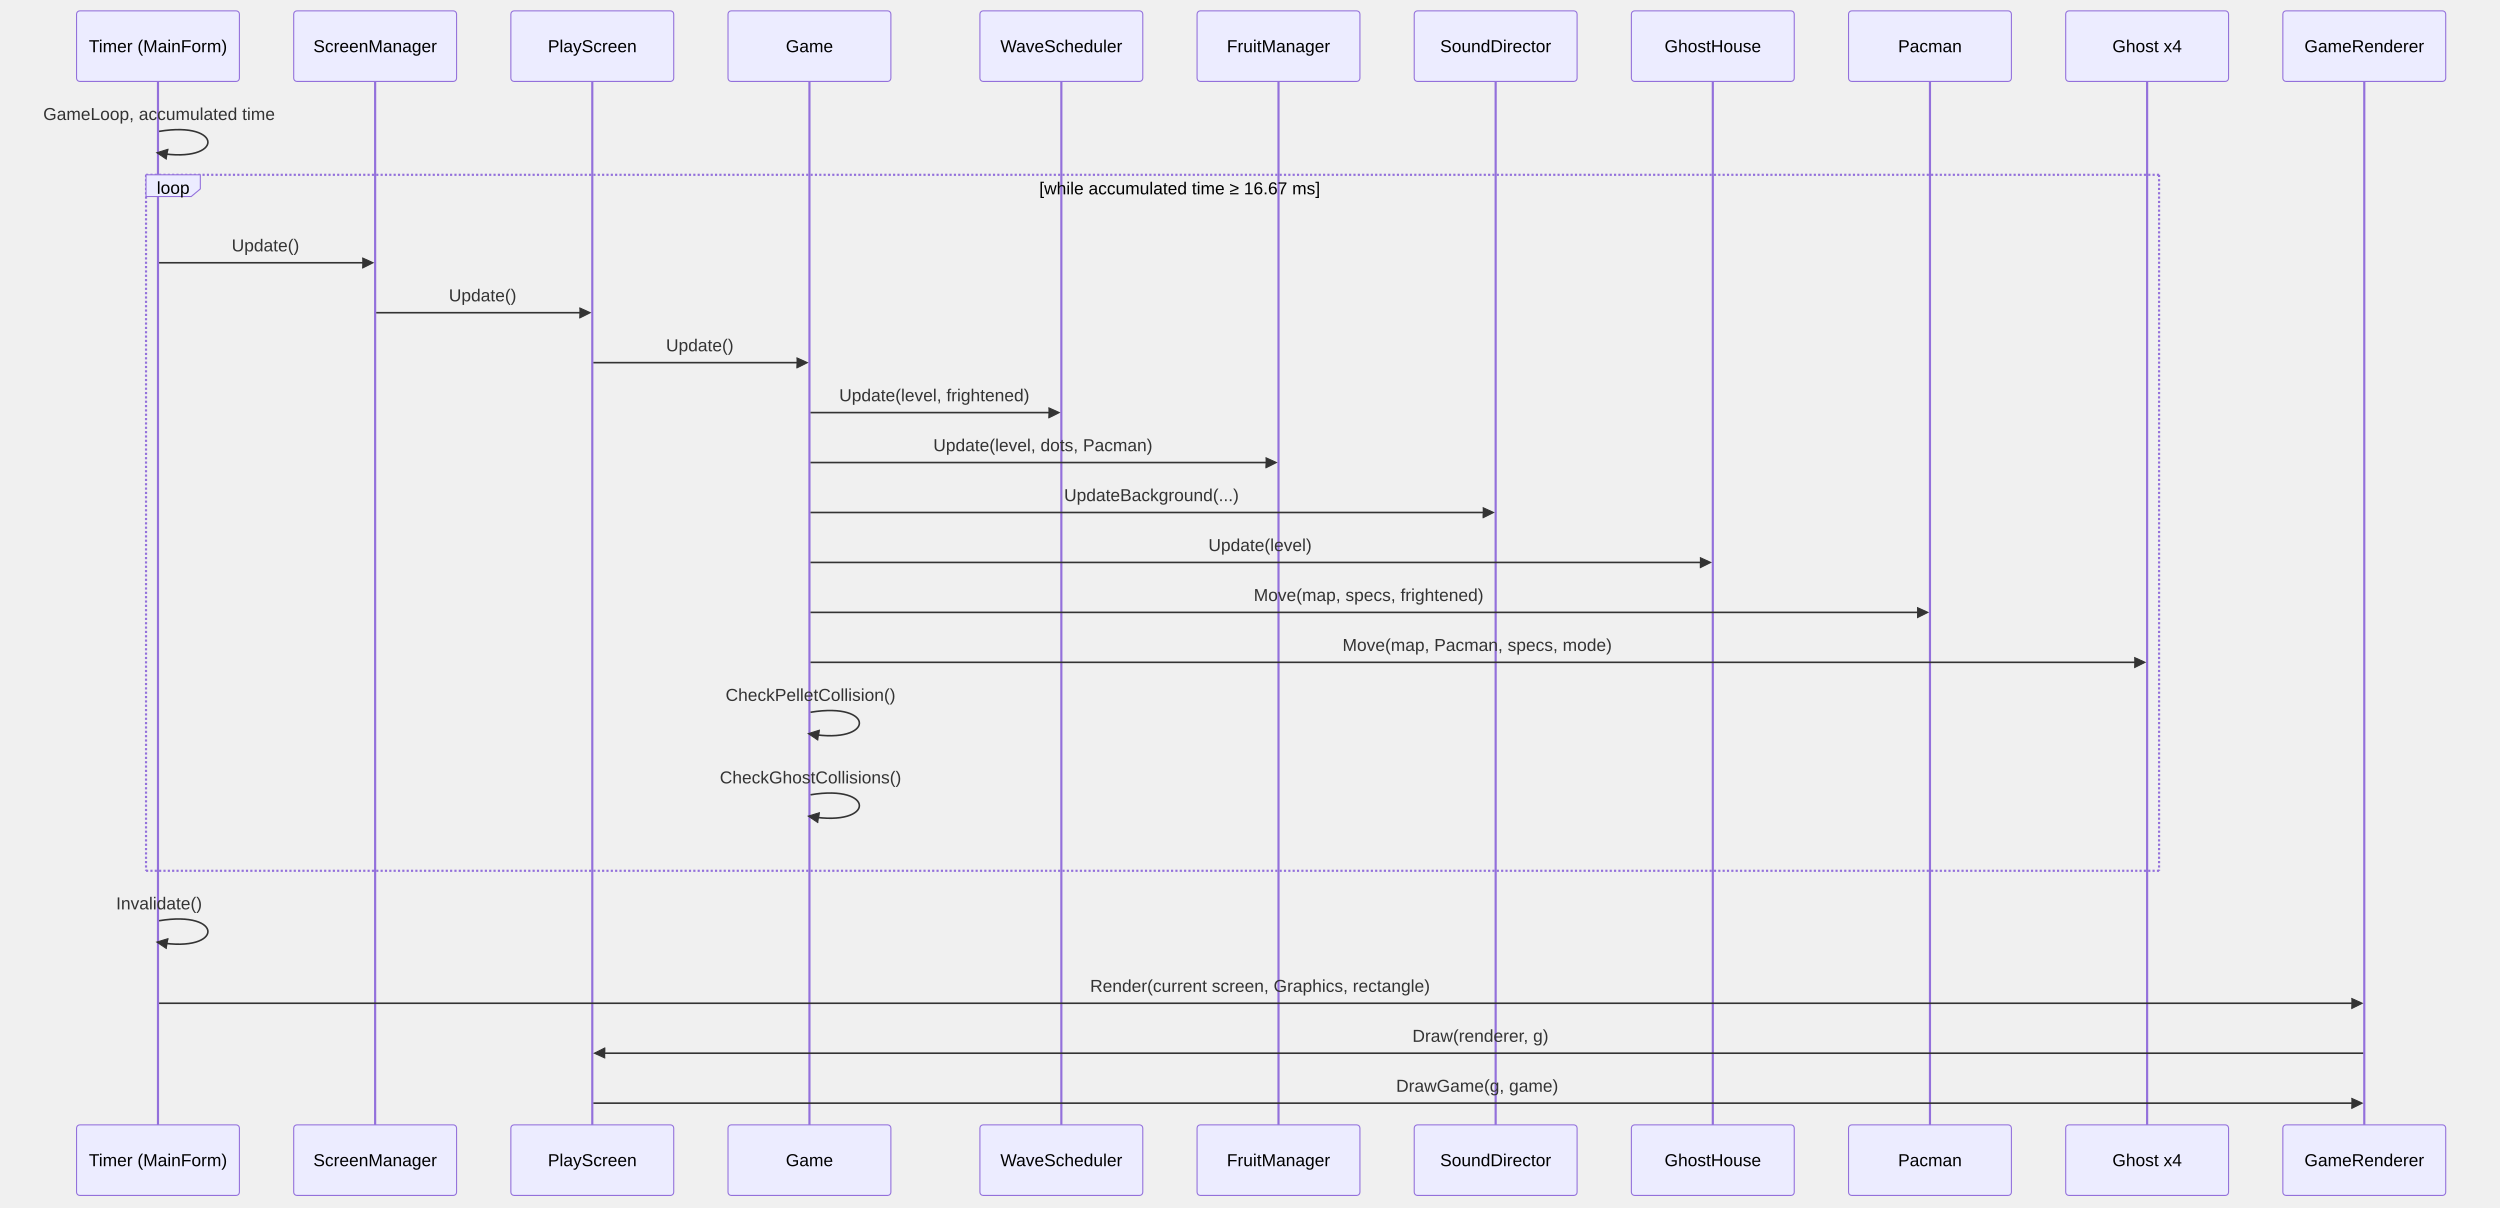
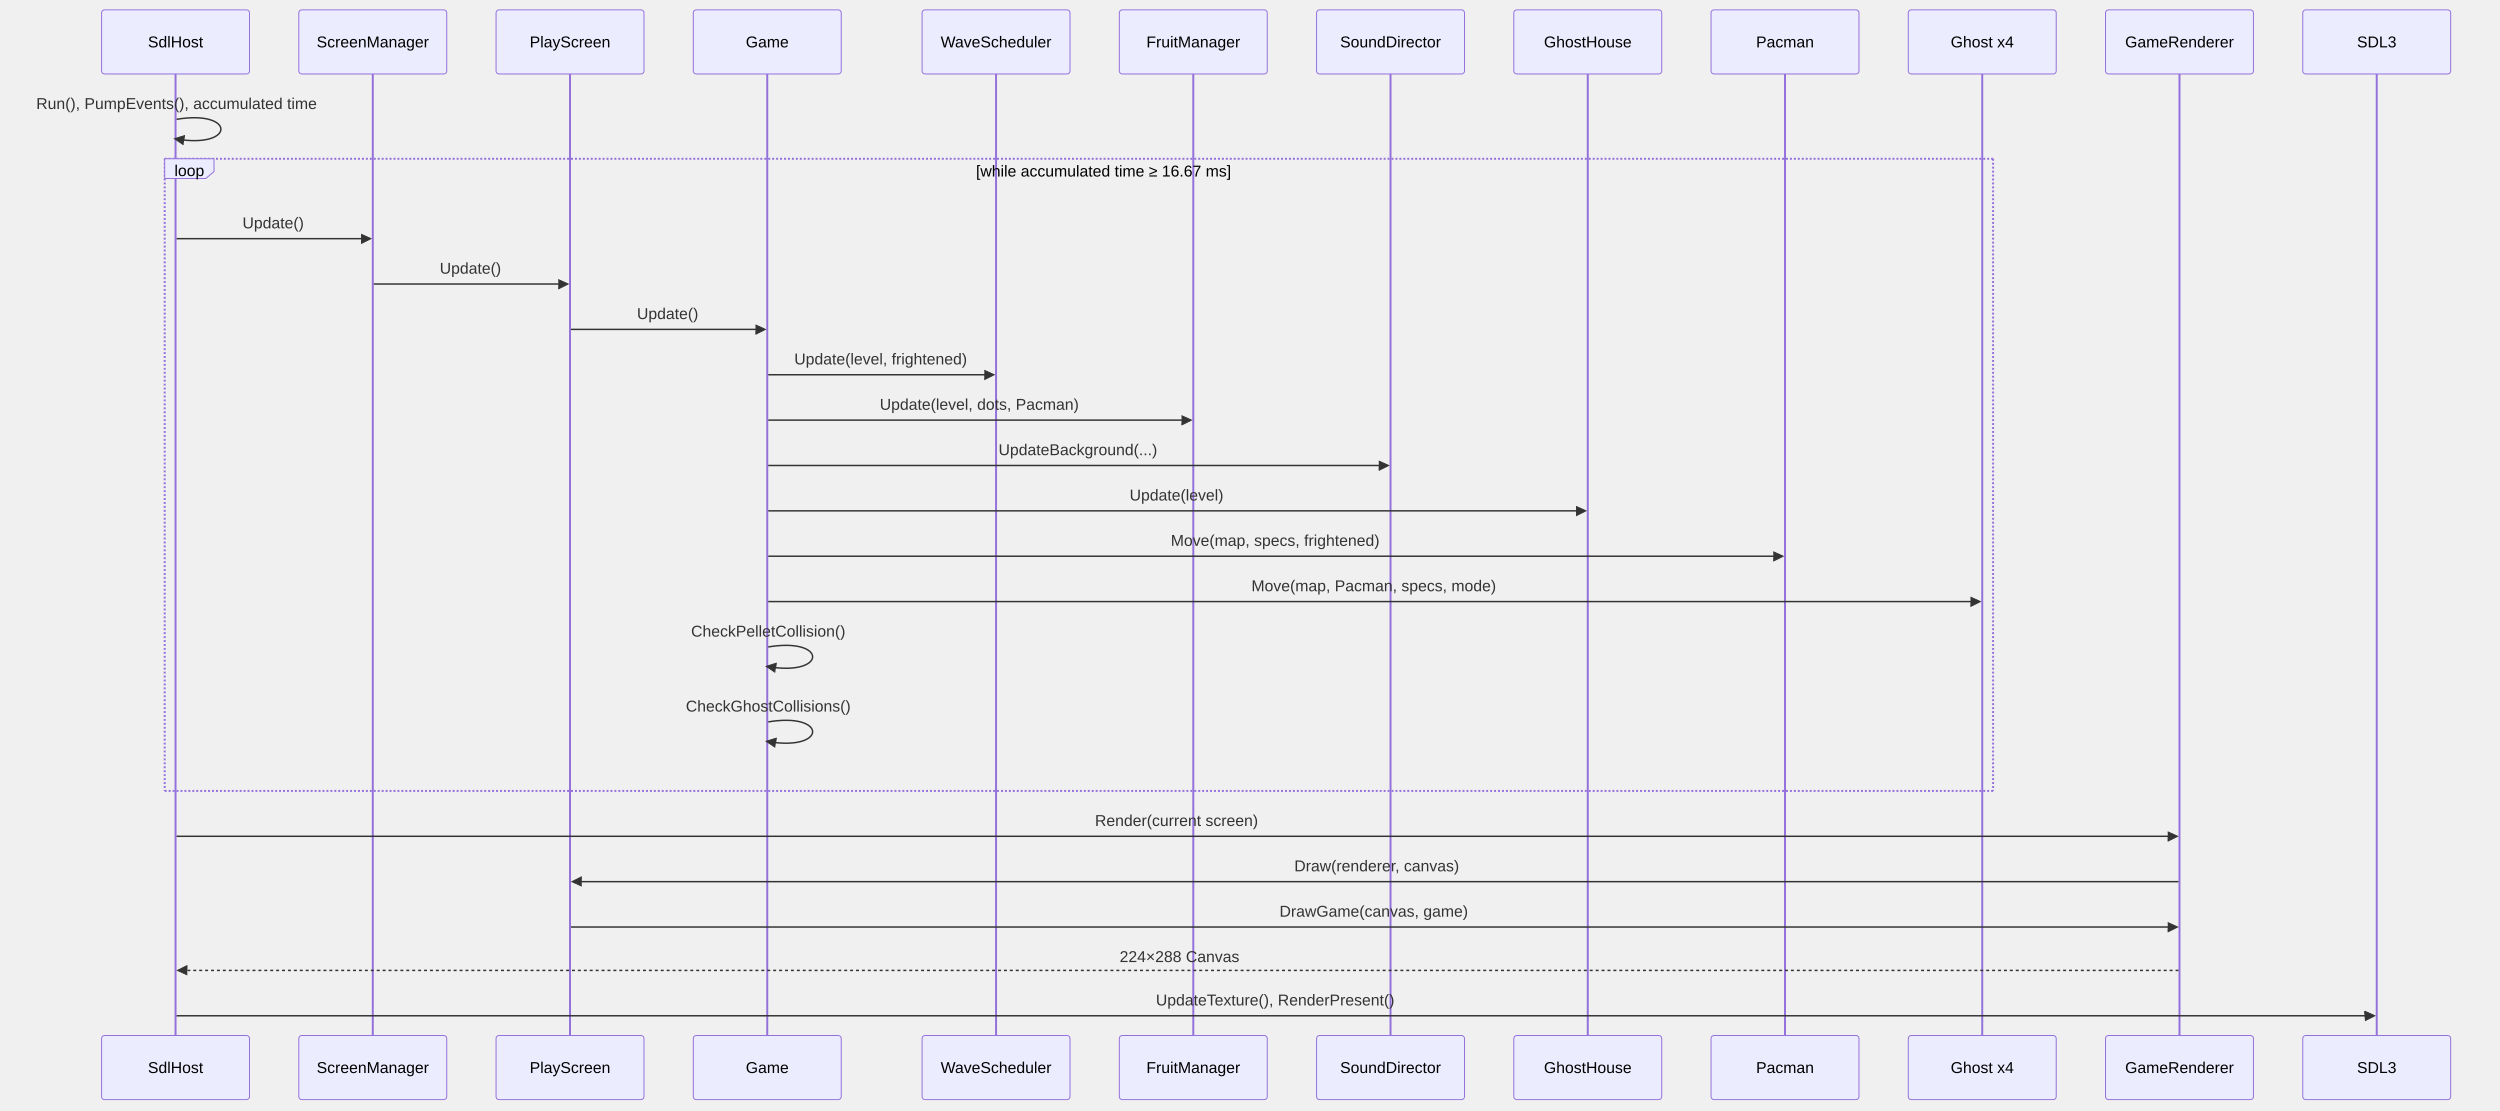
- <svg xmlns="http://www.w3.org/2000/svg" id="my-svg" width="100%" style="max-width: 2302.5px; background-color: white;" viewBox="-70.5 -10 2302.5 1112" role="graphics-document document" aria-roledescription="sequence">
-   <g>
-     <rect x="2032" y="1026" fill="#eaeaea" stroke="#666" width="150" height="65" name="R" rx="3" ry="3" class="actor actor-bottom" />
-     <text x="2107" y="1058.5" dominant-baseline="central" alignment-baseline="central" class="actor actor-box" style="text-anchor: middle; font-size: 16px; font-weight: 400;">
+ <svg xmlns="http://www.w3.org/2000/svg" id="my-svg" width="100%" style="max-width: 2535px; background-color: white;" viewBox="-103 -10 2535 1126" role="graphics-document document" aria-roledescription="sequence">
+   <g>
+     <rect x="2232" y="1040" fill="#eaeaea" stroke="#666" width="150" height="65" name="X" rx="3" ry="3" class="actor actor-bottom" />
+     <text x="2307" y="1072.5" dominant-baseline="central" alignment-baseline="central" class="actor actor-box" style="text-anchor: middle; font-size: 16px; font-weight: 400;">
+       <tspan x="2307" dy="0">SDL3</tspan>
+     </text>
+   </g>
+   <g>
+     <rect x="2032" y="1040" fill="#eaeaea" stroke="#666" width="150" height="65" name="R" rx="3" ry="3" class="actor actor-bottom" />
+     <text x="2107" y="1072.5" dominant-baseline="central" alignment-baseline="central" class="actor actor-box" style="text-anchor: middle; font-size: 16px; font-weight: 400;">
      <tspan x="2107" dy="0">GameRenderer</tspan>
    </text>
  </g>
  <g>
-     <rect x="1832" y="1026" fill="#eaeaea" stroke="#666" width="150" height="65" name="GH" rx="3" ry="3" class="actor actor-bottom" />
-     <text x="1907" y="1058.5" dominant-baseline="central" alignment-baseline="central" class="actor actor-box" style="text-anchor: middle; font-size: 16px; font-weight: 400;">
+     <rect x="1832" y="1040" fill="#eaeaea" stroke="#666" width="150" height="65" name="GS" rx="3" ry="3" class="actor actor-bottom" />
+     <text x="1907" y="1072.5" dominant-baseline="central" alignment-baseline="central" class="actor actor-box" style="text-anchor: middle; font-size: 16px; font-weight: 400;">
      <tspan x="1907" dy="0">Ghost x4</tspan>
    </text>
  </g>
  <g>
-     <rect x="1632" y="1026" fill="#eaeaea" stroke="#666" width="150" height="65" name="PM" rx="3" ry="3" class="actor actor-bottom" />
-     <text x="1707" y="1058.5" dominant-baseline="central" alignment-baseline="central" class="actor actor-box" style="text-anchor: middle; font-size: 16px; font-weight: 400;">
+     <rect x="1632" y="1040" fill="#eaeaea" stroke="#666" width="150" height="65" name="PM" rx="3" ry="3" class="actor actor-bottom" />
+     <text x="1707" y="1072.5" dominant-baseline="central" alignment-baseline="central" class="actor actor-box" style="text-anchor: middle; font-size: 16px; font-weight: 400;">
      <tspan x="1707" dy="0">Pacman</tspan>
    </text>
  </g>
  <g>
-     <rect x="1432" y="1026" fill="#eaeaea" stroke="#666" width="150" height="65" name="H" rx="3" ry="3" class="actor actor-bottom" />
-     <text x="1507" y="1058.5" dominant-baseline="central" alignment-baseline="central" class="actor actor-box" style="text-anchor: middle; font-size: 16px; font-weight: 400;">
+     <rect x="1432" y="1040" fill="#eaeaea" stroke="#666" width="150" height="65" name="GH" rx="3" ry="3" class="actor actor-bottom" />
+     <text x="1507" y="1072.5" dominant-baseline="central" alignment-baseline="central" class="actor actor-box" style="text-anchor: middle; font-size: 16px; font-weight: 400;">
      <tspan x="1507" dy="0">GhostHouse</tspan>
    </text>
  </g>
  <g>
-     <rect x="1232" y="1026" fill="#eaeaea" stroke="#666" width="150" height="65" name="D" rx="3" ry="3" class="actor actor-bottom" />
-     <text x="1307" y="1058.5" dominant-baseline="central" alignment-baseline="central" class="actor actor-box" style="text-anchor: middle; font-size: 16px; font-weight: 400;">
+     <rect x="1232" y="1040" fill="#eaeaea" stroke="#666" width="150" height="65" name="D" rx="3" ry="3" class="actor actor-bottom" />
+     <text x="1307" y="1072.5" dominant-baseline="central" alignment-baseline="central" class="actor actor-box" style="text-anchor: middle; font-size: 16px; font-weight: 400;">
      <tspan x="1307" dy="0">SoundDirector</tspan>
    </text>
  </g>
  <g>
-     <rect x="1032" y="1026" fill="#eaeaea" stroke="#666" width="150" height="65" name="F" rx="3" ry="3" class="actor actor-bottom" />
-     <text x="1107" y="1058.5" dominant-baseline="central" alignment-baseline="central" class="actor actor-box" style="text-anchor: middle; font-size: 16px; font-weight: 400;">
+     <rect x="1032" y="1040" fill="#eaeaea" stroke="#666" width="150" height="65" name="F" rx="3" ry="3" class="actor actor-bottom" />
+     <text x="1107" y="1072.5" dominant-baseline="central" alignment-baseline="central" class="actor actor-box" style="text-anchor: middle; font-size: 16px; font-weight: 400;">
      <tspan x="1107" dy="0">FruitManager</tspan>
    </text>
  </g>
  <g>
-     <rect x="832" y="1026" fill="#eaeaea" stroke="#666" width="150" height="65" name="W" rx="3" ry="3" class="actor actor-bottom" />
-     <text x="907" y="1058.5" dominant-baseline="central" alignment-baseline="central" class="actor actor-box" style="text-anchor: middle; font-size: 16px; font-weight: 400;">
+     <rect x="832" y="1040" fill="#eaeaea" stroke="#666" width="150" height="65" name="W" rx="3" ry="3" class="actor actor-bottom" />
+     <text x="907" y="1072.5" dominant-baseline="central" alignment-baseline="central" class="actor actor-box" style="text-anchor: middle; font-size: 16px; font-weight: 400;">
      <tspan x="907" dy="0">WaveScheduler</tspan>
    </text>
  </g>
  <g>
-     <rect x="600" y="1026" fill="#eaeaea" stroke="#666" width="150" height="65" name="G" rx="3" ry="3" class="actor actor-bottom" />
-     <text x="675" y="1058.5" dominant-baseline="central" alignment-baseline="central" class="actor actor-box" style="text-anchor: middle; font-size: 16px; font-weight: 400;">
+     <rect x="600" y="1040" fill="#eaeaea" stroke="#666" width="150" height="65" name="G" rx="3" ry="3" class="actor actor-bottom" />
+     <text x="675" y="1072.5" dominant-baseline="central" alignment-baseline="central" class="actor actor-box" style="text-anchor: middle; font-size: 16px; font-weight: 400;">
      <tspan x="675" dy="0">Game</tspan>
    </text>
  </g>
  <g>
-     <rect x="400" y="1026" fill="#eaeaea" stroke="#666" width="150" height="65" name="P" rx="3" ry="3" class="actor actor-bottom" />
-     <text x="475" y="1058.5" dominant-baseline="central" alignment-baseline="central" class="actor actor-box" style="text-anchor: middle; font-size: 16px; font-weight: 400;">
+     <rect x="400" y="1040" fill="#eaeaea" stroke="#666" width="150" height="65" name="P" rx="3" ry="3" class="actor actor-bottom" />
+     <text x="475" y="1072.5" dominant-baseline="central" alignment-baseline="central" class="actor actor-box" style="text-anchor: middle; font-size: 16px; font-weight: 400;">
      <tspan x="475" dy="0">PlayScreen</tspan>
    </text>
  </g>
  <g>
-     <rect x="200" y="1026" fill="#eaeaea" stroke="#666" width="150" height="65" name="S" rx="3" ry="3" class="actor actor-bottom" />
-     <text x="275" y="1058.5" dominant-baseline="central" alignment-baseline="central" class="actor actor-box" style="text-anchor: middle; font-size: 16px; font-weight: 400;">
+     <rect x="200" y="1040" fill="#eaeaea" stroke="#666" width="150" height="65" name="S" rx="3" ry="3" class="actor actor-bottom" />
+     <text x="275" y="1072.5" dominant-baseline="central" alignment-baseline="central" class="actor actor-box" style="text-anchor: middle; font-size: 16px; font-weight: 400;">
      <tspan x="275" dy="0">ScreenManager</tspan>
    </text>
  </g>
  <g>
-     <rect x="0" y="1026" fill="#eaeaea" stroke="#666" width="150" height="65" name="T" rx="3" ry="3" class="actor actor-bottom" />
-     <text x="75" y="1058.5" dominant-baseline="central" alignment-baseline="central" class="actor actor-box" style="text-anchor: middle; font-size: 16px; font-weight: 400;">
-       <tspan x="75" dy="0">Timer (MainForm)</tspan>
-     </text>
-   </g>
-   <g>
-     <line id="actor10" x1="2107" y1="65" x2="2107" y2="1026" class="actor-line 200" stroke-width="0.5px" stroke="#999" name="R" data-et="life-line" data-id="R" />
+     <rect x="0" y="1040" fill="#eaeaea" stroke="#666" width="150" height="65" name="H" rx="3" ry="3" class="actor actor-bottom" />
+     <text x="75" y="1072.5" dominant-baseline="central" alignment-baseline="central" class="actor actor-box" style="text-anchor: middle; font-size: 16px; font-weight: 400;">
+       <tspan x="75" dy="0">SdlHost</tspan>
+     </text>
+   </g>
+   <g>
+     <line id="actor11" x1="2307" y1="65" x2="2307" y2="1040" class="actor-line 200" stroke-width="0.5px" stroke="#999" name="X" data-et="life-line" data-id="X" />
+     <g id="root-11" data-et="participant" data-type="participant" data-id="X">
+       <rect x="2232" y="0" fill="#eaeaea" stroke="#666" width="150" height="65" name="X" rx="3" ry="3" class="actor actor-top" />
+       <text x="2307" y="32.5" dominant-baseline="central" alignment-baseline="central" class="actor actor-box" style="text-anchor: middle; font-size: 16px; font-weight: 400;">
+         <tspan x="2307" dy="0">SDL3</tspan>
+       </text>
+     </g>
+   </g>
+   <g>
+     <line id="actor10" x1="2107" y1="65" x2="2107" y2="1040" class="actor-line 200" stroke-width="0.5px" stroke="#999" name="R" data-et="life-line" data-id="R" />
    <g id="root-10" data-et="participant" data-type="participant" data-id="R">
      <rect x="2032" y="0" fill="#eaeaea" stroke="#666" width="150" height="65" name="R" rx="3" ry="3" class="actor actor-top" />
      <text x="2107" y="32.5" dominant-baseline="central" alignment-baseline="central" class="actor actor-box" style="text-anchor: middle; font-size: 16px; font-weight: 400;">
        <tspan x="2107" dy="0">GameRenderer</tspan>
      </text>
    </g>
  </g>
  <g>
-     <line id="actor9" x1="1907" y1="65" x2="1907" y2="1026" class="actor-line 200" stroke-width="0.5px" stroke="#999" name="GH" data-et="life-line" data-id="GH" />
-     <g id="root-9" data-et="participant" data-type="participant" data-id="GH">
-       <rect x="1832" y="0" fill="#eaeaea" stroke="#666" width="150" height="65" name="GH" rx="3" ry="3" class="actor actor-top" />
+     <line id="actor9" x1="1907" y1="65" x2="1907" y2="1040" class="actor-line 200" stroke-width="0.5px" stroke="#999" name="GS" data-et="life-line" data-id="GS" />
+     <g id="root-9" data-et="participant" data-type="participant" data-id="GS">
+       <rect x="1832" y="0" fill="#eaeaea" stroke="#666" width="150" height="65" name="GS" rx="3" ry="3" class="actor actor-top" />
      <text x="1907" y="32.5" dominant-baseline="central" alignment-baseline="central" class="actor actor-box" style="text-anchor: middle; font-size: 16px; font-weight: 400;">
        <tspan x="1907" dy="0">Ghost x4</tspan>
      </text>
    </g>
  </g>
  <g>
-     <line id="actor8" x1="1707" y1="65" x2="1707" y2="1026" class="actor-line 200" stroke-width="0.5px" stroke="#999" name="PM" data-et="life-line" data-id="PM" />
+     <line id="actor8" x1="1707" y1="65" x2="1707" y2="1040" class="actor-line 200" stroke-width="0.5px" stroke="#999" name="PM" data-et="life-line" data-id="PM" />
    <g id="root-8" data-et="participant" data-type="participant" data-id="PM">
      <rect x="1632" y="0" fill="#eaeaea" stroke="#666" width="150" height="65" name="PM" rx="3" ry="3" class="actor actor-top" />
      <text x="1707" y="32.5" dominant-baseline="central" alignment-baseline="central" class="actor actor-box" style="text-anchor: middle; font-size: 16px; font-weight: 400;">
        <tspan x="1707" dy="0">Pacman</tspan>
      </text>
    </g>
  </g>
  <g>
-     <line id="actor7" x1="1507" y1="65" x2="1507" y2="1026" class="actor-line 200" stroke-width="0.5px" stroke="#999" name="H" data-et="life-line" data-id="H" />
-     <g id="root-7" data-et="participant" data-type="participant" data-id="H">
-       <rect x="1432" y="0" fill="#eaeaea" stroke="#666" width="150" height="65" name="H" rx="3" ry="3" class="actor actor-top" />
+     <line id="actor7" x1="1507" y1="65" x2="1507" y2="1040" class="actor-line 200" stroke-width="0.5px" stroke="#999" name="GH" data-et="life-line" data-id="GH" />
+     <g id="root-7" data-et="participant" data-type="participant" data-id="GH">
+       <rect x="1432" y="0" fill="#eaeaea" stroke="#666" width="150" height="65" name="GH" rx="3" ry="3" class="actor actor-top" />
      <text x="1507" y="32.5" dominant-baseline="central" alignment-baseline="central" class="actor actor-box" style="text-anchor: middle; font-size: 16px; font-weight: 400;">
        <tspan x="1507" dy="0">GhostHouse</tspan>
      </text>
    </g>
  </g>
  <g>
-     <line id="actor6" x1="1307" y1="65" x2="1307" y2="1026" class="actor-line 200" stroke-width="0.5px" stroke="#999" name="D" data-et="life-line" data-id="D" />
+     <line id="actor6" x1="1307" y1="65" x2="1307" y2="1040" class="actor-line 200" stroke-width="0.5px" stroke="#999" name="D" data-et="life-line" data-id="D" />
    <g id="root-6" data-et="participant" data-type="participant" data-id="D">
      <rect x="1232" y="0" fill="#eaeaea" stroke="#666" width="150" height="65" name="D" rx="3" ry="3" class="actor actor-top" />
      <text x="1307" y="32.5" dominant-baseline="central" alignment-baseline="central" class="actor actor-box" style="text-anchor: middle; font-size: 16px; font-weight: 400;">
        <tspan x="1307" dy="0">SoundDirector</tspan>
      </text>
    </g>
  </g>
  <g>
-     <line id="actor5" x1="1107" y1="65" x2="1107" y2="1026" class="actor-line 200" stroke-width="0.5px" stroke="#999" name="F" data-et="life-line" data-id="F" />
+     <line id="actor5" x1="1107" y1="65" x2="1107" y2="1040" class="actor-line 200" stroke-width="0.5px" stroke="#999" name="F" data-et="life-line" data-id="F" />
    <g id="root-5" data-et="participant" data-type="participant" data-id="F">
      <rect x="1032" y="0" fill="#eaeaea" stroke="#666" width="150" height="65" name="F" rx="3" ry="3" class="actor actor-top" />
      <text x="1107" y="32.5" dominant-baseline="central" alignment-baseline="central" class="actor actor-box" style="text-anchor: middle; font-size: 16px; font-weight: 400;">
        <tspan x="1107" dy="0">FruitManager</tspan>
      </text>
    </g>
  </g>
  <g>
-     <line id="actor4" x1="907" y1="65" x2="907" y2="1026" class="actor-line 200" stroke-width="0.5px" stroke="#999" name="W" data-et="life-line" data-id="W" />
+     <line id="actor4" x1="907" y1="65" x2="907" y2="1040" class="actor-line 200" stroke-width="0.5px" stroke="#999" name="W" data-et="life-line" data-id="W" />
    <g id="root-4" data-et="participant" data-type="participant" data-id="W">
      <rect x="832" y="0" fill="#eaeaea" stroke="#666" width="150" height="65" name="W" rx="3" ry="3" class="actor actor-top" />
      <text x="907" y="32.5" dominant-baseline="central" alignment-baseline="central" class="actor actor-box" style="text-anchor: middle; font-size: 16px; font-weight: 400;">
        <tspan x="907" dy="0">WaveScheduler</tspan>
      </text>
    </g>
  </g>
  <g>
-     <line id="actor3" x1="675" y1="65" x2="675" y2="1026" class="actor-line 200" stroke-width="0.5px" stroke="#999" name="G" data-et="life-line" data-id="G" />
+     <line id="actor3" x1="675" y1="65" x2="675" y2="1040" class="actor-line 200" stroke-width="0.5px" stroke="#999" name="G" data-et="life-line" data-id="G" />
    <g id="root-3" data-et="participant" data-type="participant" data-id="G">
      <rect x="600" y="0" fill="#eaeaea" stroke="#666" width="150" height="65" name="G" rx="3" ry="3" class="actor actor-top" />
      <text x="675" y="32.5" dominant-baseline="central" alignment-baseline="central" class="actor actor-box" style="text-anchor: middle; font-size: 16px; font-weight: 400;">
        <tspan x="675" dy="0">Game</tspan>
      </text>
    </g>
  </g>
  <g>
-     <line id="actor2" x1="475" y1="65" x2="475" y2="1026" class="actor-line 200" stroke-width="0.5px" stroke="#999" name="P" data-et="life-line" data-id="P" />
+     <line id="actor2" x1="475" y1="65" x2="475" y2="1040" class="actor-line 200" stroke-width="0.5px" stroke="#999" name="P" data-et="life-line" data-id="P" />
    <g id="root-2" data-et="participant" data-type="participant" data-id="P">
      <rect x="400" y="0" fill="#eaeaea" stroke="#666" width="150" height="65" name="P" rx="3" ry="3" class="actor actor-top" />
      <text x="475" y="32.5" dominant-baseline="central" alignment-baseline="central" class="actor actor-box" style="text-anchor: middle; font-size: 16px; font-weight: 400;">
        <tspan x="475" dy="0">PlayScreen</tspan>
      </text>
    </g>
  </g>
  <g>
-     <line id="actor1" x1="275" y1="65" x2="275" y2="1026" class="actor-line 200" stroke-width="0.5px" stroke="#999" name="S" data-et="life-line" data-id="S" />
+     <line id="actor1" x1="275" y1="65" x2="275" y2="1040" class="actor-line 200" stroke-width="0.5px" stroke="#999" name="S" data-et="life-line" data-id="S" />
    <g id="root-1" data-et="participant" data-type="participant" data-id="S">
      <rect x="200" y="0" fill="#eaeaea" stroke="#666" width="150" height="65" name="S" rx="3" ry="3" class="actor actor-top" />
      <text x="275" y="32.5" dominant-baseline="central" alignment-baseline="central" class="actor actor-box" style="text-anchor: middle; font-size: 16px; font-weight: 400;">
        <tspan x="275" dy="0">ScreenManager</tspan>
      </text>
    </g>
  </g>
  <g>
-     <line id="actor0" x1="75" y1="65" x2="75" y2="1026" class="actor-line 200" stroke-width="0.5px" stroke="#999" name="T" data-et="life-line" data-id="T" />
-     <g id="root-0" data-et="participant" data-type="participant" data-id="T">
-       <rect x="0" y="0" fill="#eaeaea" stroke="#666" width="150" height="65" name="T" rx="3" ry="3" class="actor actor-top" />
+     <line id="actor0" x1="75" y1="65" x2="75" y2="1040" class="actor-line 200" stroke-width="0.5px" stroke="#999" name="H" data-et="life-line" data-id="H" />
+     <g id="root-0" data-et="participant" data-type="participant" data-id="H">
+       <rect x="0" y="0" fill="#eaeaea" stroke="#666" width="150" height="65" name="H" rx="3" ry="3" class="actor actor-top" />
      <text x="75" y="32.5" dominant-baseline="central" alignment-baseline="central" class="actor actor-box" style="text-anchor: middle; font-size: 16px; font-weight: 400;">
-         <tspan x="75" dy="0">Timer (MainForm)</tspan>
+         <tspan x="75" dy="0">SdlHost</tspan>
      </text>
    </g>
  </g>
  <style>#my-svg{font-family:"trebuchet ms",verdana,arial,sans-serif;font-size:16px;fill:#333;}@keyframes edge-animation-frame{from{stroke-dashoffset:0;}}@keyframes dash{to{stroke-dashoffset:0;}}#my-svg .edge-animation-slow{stroke-dasharray:9,5!important;stroke-dashoffset:900;animation:dash 50s linear infinite;stroke-linecap:round;}#my-svg .edge-animation-fast{stroke-dasharray:9,5!important;stroke-dashoffset:900;animation:dash 20s linear infinite;stroke-linecap:round;}#my-svg .error-icon{fill:#552222;}#my-svg .error-text{fill:#552222;stroke:#552222;}#my-svg .edge-thickness-normal{stroke-width:1px;}#my-svg .edge-thickness-thick{stroke-width:3.5px;}#my-svg .edge-pattern-solid{stroke-dasharray:0;}#my-svg .edge-thickness-invisible{stroke-width:0;fill:none;}#my-svg .edge-pattern-dashed{stroke-dasharray:3;}#my-svg .edge-pattern-dotted{stroke-dasharray:2;}#my-svg .marker{fill:#333333;stroke:#333333;}#my-svg .marker.cross{stroke:#333333;}#my-svg svg{font-family:"trebuchet ms",verdana,arial,sans-serif;font-size:16px;}#my-svg p{margin:0;}#my-svg .actor{stroke:#9370DB;fill:#ECECFF;stroke-width:1;}#my-svg rect.actor.outer-path[data-look="neo"]{filter:drop-shadow(1px 2px 2px rgba(185, 185, 185, 1));}#my-svg rect.note[data-look="neo"]{stroke:#aaaa33;fill:#fff5ad;filter:drop-shadow(1px 2px 2px rgba(185, 185, 185, 1));}#my-svg text.actor&gt;tspan{fill:black;stroke:none;}#my-svg .actor-line{stroke:#9370DB;}#my-svg .innerArc{stroke-width:1.5;stroke-dasharray:none;}#my-svg .messageLine0{stroke-width:1.5;stroke-dasharray:none;stroke:#333;}#my-svg .messageLine1{stroke-width:1.5;stroke-dasharray:2,2;stroke:#333;}#my-svg [id$="-arrowhead"] path{fill:#333;stroke:#333;}#my-svg .sequenceNumber{fill:white;}#my-svg [id$="-sequencenumber"]{fill:#333;}#my-svg [id$="-crosshead"] path{fill:#333;stroke:#333;}#my-svg .messageText{fill:#333;stroke:none;}#my-svg .labelBox{stroke:#9370DB;fill:#ECECFF;filter:none;}#my-svg .labelText,#my-svg .labelText&gt;tspan{fill:black;stroke:none;}#my-svg .loopText,#my-svg .loopText&gt;tspan{fill:black;stroke:none;}#my-svg .sectionTitle,#my-svg .sectionTitle&gt;tspan{fill:black;stroke:none;}#my-svg .loopLine{stroke-width:2px;stroke-dasharray:2,2;stroke:#9370DB;fill:#9370DB;}#my-svg .note{stroke:#aaaa33;fill:#fff5ad;}#my-svg .noteText,#my-svg .noteText&gt;tspan{fill:black;stroke:none;font-weight:normal;}#my-svg .activation0{fill:#f4f4f4;stroke:#666;}#my-svg .activation1{fill:#f4f4f4;stroke:#666;}#my-svg .activation2{fill:#f4f4f4;stroke:#666;}#my-svg .actorPopupMenu{position:absolute;}#my-svg .actorPopupMenuPanel{position:absolute;fill:#ECECFF;box-shadow:0px 8px 16px 0px rgba(0,0,0,0.2);filter:drop-shadow(3px 5px 2px rgb(0 0 0 / 0.4));}#my-svg .actor-man circle,#my-svg line{fill:#ECECFF;stroke-width:2px;}#my-svg g rect.rect{filter:drop-shadow(1px 2px 2px rgba(185, 185, 185, 1));stroke:#9370DB;}#my-svg .node .neo-node{stroke:#9370DB;}#my-svg [data-look="neo"].node rect,#my-svg [data-look="neo"].cluster rect,#my-svg [data-look="neo"].node polygon{stroke:#9370DB;filter:drop-shadow(1px 2px 2px rgba(185, 185, 185, 1));}#my-svg [data-look="neo"].swimlane.cluster rect{filter:none;}#my-svg [data-look="neo"].node path{stroke:#9370DB;stroke-width:1px;}#my-svg [data-look="neo"].node .outer-path{filter:drop-shadow(1px 2px 2px rgba(185, 185, 185, 1));}#my-svg [data-look="neo"].node .neo-line path{stroke:#9370DB;filter:none;}#my-svg [data-look="neo"].node circle{stroke:#9370DB;filter:drop-shadow(1px 2px 2px rgba(185, 185, 185, 1));}#my-svg [data-look="neo"].node circle .state-start{fill:#000000;}#my-svg [data-look="neo"].icon-shape .icon{fill:#9370DB;filter:drop-shadow(1px 2px 2px rgba(185, 185, 185, 1));}#my-svg [data-look="neo"].icon-shape .icon-neo path{stroke:#9370DB;filter:drop-shadow(1px 2px 2px rgba(185, 185, 185, 1));}#my-svg :root{--mermaid-font-family:"trebuchet ms",verdana,arial,sans-serif;}</style>
  <g />
  <defs>
    <symbol id="my-svg-computer" width="24" height="24">
      <path transform="scale(.5)" d="M2 2v13h20v-13h-20zm18 11h-16v-9h16v9zm-10.228 6l.466-1h3.524l.467 1h-4.457zm14.228 3h-24l2-6h2.104l-1.33 4h18.45l-1.297-4h2.073l2 6zm-5-10h-14v-7h14v7z" />
    </symbol>
  </defs>
  <defs>
    <symbol id="my-svg-database" fill-rule="evenodd" clip-rule="evenodd">
      <path transform="scale(.5)" d="M12.258.001l.256.004.255.005.253.008.251.01.249.012.247.015.246.016.242.019.241.02.239.023.236.024.233.027.231.028.229.031.225.032.223.034.22.036.217.038.214.04.211.041.208.043.205.045.201.046.198.048.194.05.191.051.187.053.183.054.18.056.175.057.172.059.168.06.163.061.16.063.155.064.15.066.074.033.073.033.071.034.07.034.069.035.068.035.067.035.066.035.064.036.064.036.062.036.06.036.06.037.058.037.058.037.055.038.055.038.053.038.052.038.051.039.05.039.048.039.047.039.045.04.044.04.043.04.041.04.04.041.039.041.037.041.036.041.034.041.033.042.032.042.03.042.029.042.027.042.026.043.024.043.023.043.021.043.02.043.018.044.017.043.015.044.013.044.012.044.011.045.009.044.007.045.006.045.004.045.002.045.001.045v17l-.001.045-.002.045-.004.045-.006.045-.007.045-.009.044-.011.045-.012.044-.013.044-.015.044-.017.043-.018.044-.02.043-.021.043-.023.043-.024.043-.026.043-.027.042-.029.042-.03.042-.032.042-.033.042-.034.041-.036.041-.037.041-.039.041-.04.041-.041.04-.043.04-.044.04-.045.04-.047.039-.048.039-.05.039-.051.039-.052.038-.053.038-.055.038-.055.038-.058.037-.058.037-.06.037-.06.036-.062.036-.064.036-.064.036-.066.035-.067.035-.068.035-.069.035-.07.034-.071.034-.073.033-.074.033-.15.066-.155.064-.16.063-.163.061-.168.06-.172.059-.175.057-.18.056-.183.054-.187.053-.191.051-.194.05-.198.048-.201.046-.205.045-.208.043-.211.041-.214.04-.217.038-.22.036-.223.034-.225.032-.229.031-.231.028-.233.027-.236.024-.239.023-.241.02-.242.019-.246.016-.247.015-.249.012-.251.01-.253.008-.255.005-.256.004-.258.001-.258-.001-.256-.004-.255-.005-.253-.008-.251-.01-.249-.012-.247-.015-.245-.016-.243-.019-.241-.02-.238-.023-.236-.024-.234-.027-.231-.028-.228-.031-.226-.032-.223-.034-.22-.036-.217-.038-.214-.04-.211-.041-.208-.043-.204-.045-.201-.046-.198-.048-.195-.05-.19-.051-.187-.053-.184-.054-.179-.056-.176-.057-.172-.059-.167-.06-.164-.061-.159-.063-.155-.064-.151-.066-.074-.033-.072-.033-.072-.034-.07-.034-.069-.035-.068-.035-.067-.035-.066-.035-.064-.036-.063-.036-.062-.036-.061-.036-.06-.037-.058-.037-.057-.037-.056-.038-.055-.038-.053-.038-.052-.038-.051-.039-.049-.039-.049-.039-.046-.039-.046-.04-.044-.04-.043-.04-.041-.04-.04-.041-.039-.041-.037-.041-.036-.041-.034-.041-.033-.042-.032-.042-.03-.042-.029-.042-.027-.042-.026-.043-.024-.043-.023-.043-.021-.043-.02-.043-.018-.044-.017-.043-.015-.044-.013-.044-.012-.044-.011-.045-.009-.044-.007-.045-.006-.045-.004-.045-.002-.045-.001-.045v-17l.001-.045.002-.045.004-.045.006-.045.007-.045.009-.044.011-.045.012-.044.013-.044.015-.044.017-.043.018-.044.02-.043.021-.043.023-.043.024-.043.026-.043.027-.042.029-.042.03-.042.032-.042.033-.042.034-.041.036-.041.037-.041.039-.041.04-.041.041-.04.043-.04.044-.04.046-.04.046-.039.049-.039.049-.039.051-.039.052-.038.053-.038.055-.038.056-.038.057-.037.058-.037.06-.037.061-.036.062-.036.063-.036.064-.036.066-.035.067-.035.068-.035.069-.035.07-.034.072-.034.072-.033.074-.033.151-.066.155-.064.159-.063.164-.061.167-.06.172-.059.176-.057.179-.056.184-.054.187-.053.19-.051.195-.05.198-.048.201-.046.204-.045.208-.043.211-.041.214-.04.217-.038.22-.036.223-.034.226-.032.228-.031.231-.028.234-.027.236-.024.238-.023.241-.02.243-.019.245-.016.247-.015.249-.012.251-.01.253-.008.255-.005.256-.004.258-.001.258.001zm-9.258 20.499v.01l.001.021.003.021.004.022.005.021.006.022.007.022.009.023.01.022.011.023.012.023.013.023.015.023.016.024.017.023.018.024.019.024.021.024.022.025.023.024.024.025.052.049.056.05.061.051.066.051.07.051.075.051.079.052.084.052.088.052.092.052.097.052.102.051.105.052.11.052.114.051.119.051.123.051.127.05.131.05.135.05.139.048.144.049.147.047.152.047.155.047.16.045.163.045.167.043.171.043.176.041.178.041.183.039.187.039.19.037.194.035.197.035.202.033.204.031.209.03.212.029.216.027.219.025.222.024.226.021.23.02.233.018.236.016.24.015.243.012.246.01.249.008.253.005.256.004.259.001.26-.001.257-.004.254-.005.25-.008.247-.011.244-.012.241-.014.237-.016.233-.018.231-.021.226-.021.224-.024.22-.026.216-.027.212-.028.21-.031.205-.031.202-.034.198-.034.194-.036.191-.037.187-.039.183-.04.179-.04.175-.042.172-.043.168-.044.163-.045.16-.046.155-.046.152-.047.148-.048.143-.049.139-.049.136-.05.131-.05.126-.05.123-.051.118-.052.114-.051.11-.052.106-.052.101-.052.096-.052.092-.052.088-.053.083-.051.079-.052.074-.052.07-.051.065-.051.06-.051.056-.05.051-.05.023-.024.023-.025.021-.024.02-.024.019-.024.018-.024.017-.024.015-.023.014-.024.013-.023.012-.023.01-.023.01-.022.008-.022.006-.022.006-.022.004-.022.004-.021.001-.021.001-.021v-4.127l-.077.055-.08.053-.083.054-.085.053-.087.052-.09.052-.093.051-.095.05-.097.05-.1.049-.102.049-.105.048-.106.047-.109.047-.111.046-.114.045-.115.045-.118.044-.12.043-.122.042-.124.042-.126.041-.128.04-.13.04-.132.038-.134.038-.135.037-.138.037-.139.035-.142.035-.143.034-.144.033-.147.032-.148.031-.15.03-.151.03-.153.029-.154.027-.156.027-.158.026-.159.025-.161.024-.162.023-.163.022-.165.021-.166.02-.167.019-.169.018-.169.017-.171.016-.173.015-.173.014-.175.013-.175.012-.177.011-.178.01-.179.008-.179.008-.181.006-.182.005-.182.004-.184.003-.184.002h-.37l-.184-.002-.184-.003-.182-.004-.182-.005-.181-.006-.179-.008-.179-.008-.178-.01-.176-.011-.176-.012-.175-.013-.173-.014-.172-.015-.171-.016-.17-.017-.169-.018-.167-.019-.166-.02-.165-.021-.163-.022-.162-.023-.161-.024-.159-.025-.157-.026-.156-.027-.155-.027-.153-.029-.151-.03-.15-.03-.148-.031-.146-.032-.145-.033-.143-.034-.141-.035-.14-.035-.137-.037-.136-.037-.134-.038-.132-.038-.13-.04-.128-.04-.126-.041-.124-.042-.122-.042-.12-.044-.117-.043-.116-.045-.113-.045-.112-.046-.109-.047-.106-.047-.105-.048-.102-.049-.1-.049-.097-.05-.095-.05-.093-.052-.09-.051-.087-.052-.085-.053-.083-.054-.08-.054-.077-.054v4.127zm0-5.654v.011l.001.021.003.021.004.021.005.022.006.022.007.022.009.022.01.022.011.023.012.023.013.023.015.024.016.023.017.024.018.024.019.024.021.024.022.024.023.025.024.024.052.05.056.05.061.05.066.051.07.051.075.052.079.051.084.052.088.052.092.052.097.052.102.052.105.052.11.051.114.051.119.052.123.05.127.051.131.05.135.049.139.049.144.048.147.048.152.047.155.046.16.045.163.045.167.044.171.042.176.042.178.04.183.04.187.038.19.037.194.036.197.034.202.033.204.032.209.03.212.028.216.027.219.025.222.024.226.022.23.02.233.018.236.016.24.014.243.012.246.01.249.008.253.006.256.003.259.001.26-.001.257-.003.254-.006.25-.008.247-.01.244-.012.241-.015.237-.016.233-.018.231-.02.226-.022.224-.024.22-.025.216-.027.212-.029.21-.03.205-.032.202-.033.198-.035.194-.036.191-.037.187-.039.183-.039.179-.041.175-.042.172-.043.168-.044.163-.045.16-.045.155-.047.152-.047.148-.048.143-.048.139-.05.136-.049.131-.05.126-.051.123-.051.118-.051.114-.052.11-.052.106-.052.101-.052.096-.052.092-.052.088-.052.083-.052.079-.052.074-.051.07-.052.065-.051.06-.05.056-.051.051-.049.023-.025.023-.024.021-.025.02-.024.019-.024.018-.024.017-.024.015-.023.014-.023.013-.024.012-.022.01-.023.01-.023.008-.022.006-.022.006-.022.004-.021.004-.022.001-.021.001-.021v-4.139l-.077.054-.08.054-.083.054-.085.052-.087.053-.09.051-.093.051-.095.051-.097.05-.1.049-.102.049-.105.048-.106.047-.109.047-.111.046-.114.045-.115.044-.118.044-.12.044-.122.042-.124.042-.126.041-.128.04-.13.039-.132.039-.134.038-.135.037-.138.036-.139.036-.142.035-.143.033-.144.033-.147.033-.148.031-.15.03-.151.03-.153.028-.154.028-.156.027-.158.026-.159.025-.161.024-.162.023-.163.022-.165.021-.166.02-.167.019-.169.018-.169.017-.171.016-.173.015-.173.014-.175.013-.175.012-.177.011-.178.009-.179.009-.179.007-.181.007-.182.005-.182.004-.184.003-.184.002h-.37l-.184-.002-.184-.003-.182-.004-.182-.005-.181-.007-.179-.007-.179-.009-.178-.009-.176-.011-.176-.012-.175-.013-.173-.014-.172-.015-.171-.016-.17-.017-.169-.018-.167-.019-.166-.02-.165-.021-.163-.022-.162-.023-.161-.024-.159-.025-.157-.026-.156-.027-.155-.028-.153-.028-.151-.03-.15-.03-.148-.031-.146-.033-.145-.033-.143-.033-.141-.035-.14-.036-.137-.036-.136-.037-.134-.038-.132-.039-.13-.039-.128-.04-.126-.041-.124-.042-.122-.043-.12-.043-.117-.044-.116-.044-.113-.046-.112-.046-.109-.046-.106-.047-.105-.048-.102-.049-.1-.049-.097-.05-.095-.051-.093-.051-.09-.051-.087-.053-.085-.052-.083-.054-.08-.054-.077-.054v4.139zm0-5.666v.011l.001.02.003.022.004.021.005.022.006.021.007.022.009.023.01.022.011.023.012.023.013.023.015.023.016.024.017.024.018.023.019.024.021.025.022.024.023.024.024.025.052.05.056.05.061.05.066.051.07.051.075.052.079.051.084.052.088.052.092.052.097.052.102.052.105.051.11.052.114.051.119.051.123.051.127.05.131.05.135.05.139.049.144.048.147.048.152.047.155.046.16.045.163.045.167.043.171.043.176.042.178.04.183.04.187.038.19.037.194.036.197.034.202.033.204.032.209.03.212.028.216.027.219.025.222.024.226.021.23.02.233.018.236.017.24.014.243.012.246.01.249.008.253.006.256.003.259.001.26-.001.257-.003.254-.006.25-.008.247-.01.244-.013.241-.014.237-.016.233-.018.231-.02.226-.022.224-.024.22-.025.216-.027.212-.029.21-.03.205-.032.202-.033.198-.035.194-.036.191-.037.187-.039.183-.039.179-.041.175-.042.172-.043.168-.044.163-.045.16-.045.155-.047.152-.047.148-.048.143-.049.139-.049.136-.049.131-.051.126-.05.123-.051.118-.052.114-.051.11-.052.106-.052.101-.052.096-.052.092-.052.088-.052.083-.052.079-.052.074-.052.07-.051.065-.051.06-.051.056-.05.051-.049.023-.025.023-.025.021-.024.02-.024.019-.024.018-.024.017-.024.015-.023.014-.024.013-.023.012-.023.01-.022.01-.023.008-.022.006-.022.006-.022.004-.022.004-.021.001-.021.001-.021v-4.153l-.077.054-.08.054-.083.053-.085.053-.087.053-.09.051-.093.051-.095.051-.097.05-.1.049-.102.048-.105.048-.106.048-.109.046-.111.046-.114.046-.115.044-.118.044-.12.043-.122.043-.124.042-.126.041-.128.04-.13.039-.132.039-.134.038-.135.037-.138.036-.139.036-.142.034-.143.034-.144.033-.147.032-.148.032-.15.03-.151.03-.153.028-.154.028-.156.027-.158.026-.159.024-.161.024-.162.023-.163.023-.165.021-.166.02-.167.019-.169.018-.169.017-.171.016-.173.015-.173.014-.175.013-.175.012-.177.01-.178.01-.179.009-.179.007-.181.006-.182.006-.182.004-.184.003-.184.001-.185.001-.185-.001-.184-.001-.184-.003-.182-.004-.182-.006-.181-.006-.179-.007-.179-.009-.178-.01-.176-.01-.176-.012-.175-.013-.173-.014-.172-.015-.171-.016-.17-.017-.169-.018-.167-.019-.166-.02-.165-.021-.163-.023-.162-.023-.161-.024-.159-.024-.157-.026-.156-.027-.155-.028-.153-.028-.151-.03-.15-.03-.148-.032-.146-.032-.145-.033-.143-.034-.141-.034-.14-.036-.137-.036-.136-.037-.134-.038-.132-.039-.13-.039-.128-.041-.126-.041-.124-.041-.122-.043-.12-.043-.117-.044-.116-.044-.113-.046-.112-.046-.109-.046-.106-.048-.105-.048-.102-.048-.1-.05-.097-.049-.095-.051-.093-.051-.09-.052-.087-.052-.085-.053-.083-.053-.08-.054-.077-.054v4.153zm8.74-8.179l-.257.004-.254.005-.25.008-.247.011-.244.012-.241.014-.237.016-.233.018-.231.021-.226.022-.224.023-.22.026-.216.027-.212.028-.21.031-.205.032-.202.033-.198.034-.194.036-.191.038-.187.038-.183.04-.179.041-.175.042-.172.043-.168.043-.163.045-.16.046-.155.046-.152.048-.148.048-.143.048-.139.049-.136.05-.131.05-.126.051-.123.051-.118.051-.114.052-.11.052-.106.052-.101.052-.096.052-.092.052-.088.052-.083.052-.079.052-.074.051-.07.052-.065.051-.06.05-.056.05-.051.05-.023.025-.023.024-.021.024-.02.025-.019.024-.018.024-.017.023-.015.024-.014.023-.013.023-.012.023-.01.023-.01.022-.008.022-.006.023-.006.021-.004.022-.004.021-.001.021-.001.021.001.021.001.021.004.021.004.022.006.021.006.023.008.022.01.022.01.023.012.023.013.023.014.023.015.024.017.023.018.024.019.024.02.025.021.024.023.024.023.025.051.05.056.05.06.05.065.051.07.052.074.051.079.052.083.052.088.052.092.052.096.052.101.052.106.052.11.052.114.052.118.051.123.051.126.051.131.05.136.05.139.049.143.048.148.048.152.048.155.046.16.046.163.045.168.043.172.043.175.042.179.041.183.04.187.038.191.038.194.036.198.034.202.033.205.032.21.031.212.028.216.027.22.026.224.023.226.022.231.021.233.018.237.016.241.014.244.012.247.011.25.008.254.005.257.004.26.001.26-.001.257-.004.254-.005.25-.008.247-.011.244-.012.241-.014.237-.016.233-.018.231-.021.226-.022.224-.023.22-.026.216-.027.212-.028.21-.031.205-.032.202-.033.198-.034.194-.036.191-.038.187-.038.183-.04.179-.041.175-.042.172-.043.168-.043.163-.045.16-.046.155-.046.152-.048.148-.048.143-.048.139-.049.136-.05.131-.05.126-.051.123-.051.118-.051.114-.052.11-.052.106-.052.101-.052.096-.052.092-.052.088-.052.083-.052.079-.052.074-.051.07-.052.065-.051.06-.05.056-.05.051-.05.023-.025.023-.024.021-.024.02-.025.019-.024.018-.024.017-.023.015-.024.014-.023.013-.023.012-.023.01-.023.01-.022.008-.022.006-.023.006-.021.004-.022.004-.021.001-.021.001-.021-.001-.021-.001-.021-.004-.021-.004-.022-.006-.021-.006-.023-.008-.022-.01-.022-.01-.023-.012-.023-.013-.023-.014-.023-.015-.024-.017-.023-.018-.024-.019-.024-.02-.025-.021-.024-.023-.024-.023-.025-.051-.05-.056-.05-.06-.05-.065-.051-.07-.052-.074-.051-.079-.052-.083-.052-.088-.052-.092-.052-.096-.052-.101-.052-.106-.052-.11-.052-.114-.052-.118-.051-.123-.051-.126-.051-.131-.05-.136-.05-.139-.049-.143-.048-.148-.048-.152-.048-.155-.046-.16-.046-.163-.045-.168-.043-.172-.043-.175-.042-.179-.041-.183-.04-.187-.038-.191-.038-.194-.036-.198-.034-.202-.033-.205-.032-.21-.031-.212-.028-.216-.027-.22-.026-.224-.023-.226-.022-.231-.021-.233-.018-.237-.016-.241-.014-.244-.012-.247-.011-.25-.008-.254-.005-.257-.004-.26-.001-.26.001z" />
    </symbol>
  </defs>
  <defs>
    <symbol id="my-svg-clock" width="24" height="24">
      <path transform="scale(.5)" d="M12 2c5.514 0 10 4.486 10 10s-4.486 10-10 10-10-4.486-10-10 4.486-10 10-10zm0-2c-6.627 0-12 5.373-12 12s5.373 12 12 12 12-5.373 12-12-5.373-12-12-12zm5.848 12.459c.202.038.202.333.001.372-1.907.361-6.045 1.111-6.547 1.111-.719 0-1.301-.582-1.301-1.301 0-.512.77-5.447 1.125-7.445.034-.192.312-.181.343.014l.985 6.238 5.394 1.011z" />
    </symbol>
  </defs>
  <defs>
    <marker id="my-svg-arrowhead" refX="7.9" refY="5" markerUnits="userSpaceOnUse" markerWidth="12" markerHeight="12" orient="auto-start-reverse">
      <path d="M -1 0 L 10 5 L 0 10 z" />
    </marker>
  </defs>
  <defs>
    <marker id="my-svg-crosshead" markerWidth="15" markerHeight="8" orient="auto" refX="4" refY="4.5">
      <path fill="none" stroke="#000000" stroke-width="1pt" d="M 1,2 L 6,7 M 6,2 L 1,7" style="stroke-dasharray: 0, 0;" />
    </marker>
  </defs>
  <defs>
    <marker id="my-svg-filled-head" refX="15.5" refY="7" markerWidth="20" markerHeight="28" orient="auto">
      <path d="M 18,7 L9,13 L14,7 L9,1 Z" />
    </marker>
  </defs>
  <defs>
    <marker id="my-svg-sequencenumber" refX="15" refY="15" markerWidth="60" markerHeight="40" orient="auto">
      <circle cx="15" cy="15" r="6" />
    </marker>
  </defs>
  <defs>
    <marker id="my-svg-solidTopArrowHead" refX="7.9" refY="7.25" markerUnits="userSpaceOnUse" markerWidth="12" markerHeight="12" orient="auto-start-reverse">
      <path d="M 0 0 L 10 8 L 0 8 z" />
    </marker>
  </defs>
  <defs>
    <marker id="my-svg-solidBottomArrowHead" refX="7.9" refY="0.75" markerUnits="userSpaceOnUse" markerWidth="12" markerHeight="12" orient="auto-start-reverse">
      <path d="M 0 0 L 10 0 L 0 8 z" />
    </marker>
  </defs>
  <defs>
    <marker id="my-svg-stickTopArrowHead" refX="7.5" refY="7" markerUnits="userSpaceOnUse" markerWidth="12" markerHeight="12" orient="auto-start-reverse">
      <path d="M 0 0 L 7 7" stroke="black" stroke-width="1.5" fill="none" />
    </marker>
  </defs>
  <defs>
    <marker id="my-svg-stickBottomArrowHead" refX="7.5" refY="0" markerUnits="userSpaceOnUse" markerWidth="12" markerHeight="12" orient="auto-start-reverse">
      <path d="M 0 7 L 7 0" stroke="black" stroke-width="1.5" fill="none" />
    </marker>
  </defs>
  <g data-et="control-structure" data-id="i13">
    <line x1="64" y1="151" x2="1918" y2="151" class="loopLine" />
    <line x1="1918" y1="151" x2="1918" y2="792" class="loopLine" />
    <line x1="64" y1="792" x2="1918" y2="792" class="loopLine" />
    <line x1="64" y1="151" x2="64" y2="792" class="loopLine" />
    <polygon points="64,151 114,151 114,164 105.6,171 64,171" class="labelBox" />
    <text x="89" y="164" text-anchor="middle" dominant-baseline="middle" alignment-baseline="middle" class="labelText" style="font-size: 16px; font-weight: 400;">loop</text>
    <text x="1016" y="169" text-anchor="middle" class="loopText" style="font-size: 16px; font-weight: 400;">
      <tspan x="1016">[while accumulated time ≥ 16.67 ms]</tspan>
    </text>
  </g>
-   <text x="76" y="80" text-anchor="middle" dominant-baseline="middle" alignment-baseline="middle" class="messageText" dy="1em" style="font-size: 16px; font-weight: 400;">GameLoop, accumulated time</text>
-   <path d="M 76,111 C 136,101 136,141 76,131" class="messageLine0" data-et="message" data-id="i0" data-from="T" data-to="T" stroke-width="2" stroke="none" marker-end="url(#my-svg-arrowhead)" style="fill: none;" />
+   <text x="76" y="80" text-anchor="middle" dominant-baseline="middle" alignment-baseline="middle" class="messageText" dy="1em" style="font-size: 16px; font-weight: 400;">Run(), PumpEvents(), accumulated time</text>
+   <path d="M 76,111 C 136,101 136,141 76,131" class="messageLine0" data-et="message" data-id="i0" data-from="H" data-to="H" stroke-width="2" stroke="none" marker-end="url(#my-svg-arrowhead)" style="fill: none;" />
  <text x="174" y="201" text-anchor="middle" dominant-baseline="middle" alignment-baseline="middle" class="messageText" dy="1em" style="font-size: 16px; font-weight: 400;">Update()</text>
-   <line x1="76" y1="232" x2="271" y2="232" class="messageLine0" data-et="message" data-id="i2" data-from="T" data-to="S" stroke-width="2" stroke="none" marker-end="url(#my-svg-arrowhead)" style="fill: none;" />
+   <line x1="76" y1="232" x2="271" y2="232" class="messageLine0" data-et="message" data-id="i2" data-from="H" data-to="S" stroke-width="2" stroke="none" marker-end="url(#my-svg-arrowhead)" style="fill: none;" />
  <text x="374" y="247" text-anchor="middle" dominant-baseline="middle" alignment-baseline="middle" class="messageText" dy="1em" style="font-size: 16px; font-weight: 400;">Update()</text>
  <line x1="276" y1="278" x2="471" y2="278" class="messageLine0" data-et="message" data-id="i3" data-from="S" data-to="P" stroke-width="2" stroke="none" marker-end="url(#my-svg-arrowhead)" style="fill: none;" />
  <text x="574" y="293" text-anchor="middle" dominant-baseline="middle" alignment-baseline="middle" class="messageText" dy="1em" style="font-size: 16px; font-weight: 400;">Update()</text>
  <line x1="476" y1="324" x2="671" y2="324" class="messageLine0" data-et="message" data-id="i4" data-from="P" data-to="G" stroke-width="2" stroke="none" marker-end="url(#my-svg-arrowhead)" style="fill: none;" />
  <text x="790" y="339" text-anchor="middle" dominant-baseline="middle" alignment-baseline="middle" class="messageText" dy="1em" style="font-size: 16px; font-weight: 400;">Update(level, frightened)</text>
  <line x1="676" y1="370" x2="903" y2="370" class="messageLine0" data-et="message" data-id="i5" data-from="G" data-to="W" stroke-width="2" stroke="none" marker-end="url(#my-svg-arrowhead)" style="fill: none;" />
  <text x="890" y="385" text-anchor="middle" dominant-baseline="middle" alignment-baseline="middle" class="messageText" dy="1em" style="font-size: 16px; font-weight: 400;">Update(level, dots, Pacman)</text>
  <line x1="676" y1="416" x2="1103" y2="416" class="messageLine0" data-et="message" data-id="i6" data-from="G" data-to="F" stroke-width="2" stroke="none" marker-end="url(#my-svg-arrowhead)" style="fill: none;" />
  <text x="990" y="431" text-anchor="middle" dominant-baseline="middle" alignment-baseline="middle" class="messageText" dy="1em" style="font-size: 16px; font-weight: 400;">UpdateBackground(...)</text>
  <line x1="676" y1="462" x2="1303" y2="462" class="messageLine0" data-et="message" data-id="i7" data-from="G" data-to="D" stroke-width="2" stroke="none" marker-end="url(#my-svg-arrowhead)" style="fill: none;" />
  <text x="1090" y="477" text-anchor="middle" dominant-baseline="middle" alignment-baseline="middle" class="messageText" dy="1em" style="font-size: 16px; font-weight: 400;">Update(level)</text>
-   <line x1="676" y1="508" x2="1503" y2="508" class="messageLine0" data-et="message" data-id="i8" data-from="G" data-to="H" stroke-width="2" stroke="none" marker-end="url(#my-svg-arrowhead)" style="fill: none;" />
+   <line x1="676" y1="508" x2="1503" y2="508" class="messageLine0" data-et="message" data-id="i8" data-from="G" data-to="GH" stroke-width="2" stroke="none" marker-end="url(#my-svg-arrowhead)" style="fill: none;" />
  <text x="1190" y="523" text-anchor="middle" dominant-baseline="middle" alignment-baseline="middle" class="messageText" dy="1em" style="font-size: 16px; font-weight: 400;">Move(map, specs, frightened)</text>
  <line x1="676" y1="554" x2="1703" y2="554" class="messageLine0" data-et="message" data-id="i9" data-from="G" data-to="PM" stroke-width="2" stroke="none" marker-end="url(#my-svg-arrowhead)" style="fill: none;" />
  <text x="1290" y="569" text-anchor="middle" dominant-baseline="middle" alignment-baseline="middle" class="messageText" dy="1em" style="font-size: 16px; font-weight: 400;">Move(map, Pacman, specs, mode)</text>
-   <line x1="676" y1="600" x2="1903" y2="600" class="messageLine0" data-et="message" data-id="i10" data-from="G" data-to="GH" stroke-width="2" stroke="none" marker-end="url(#my-svg-arrowhead)" style="fill: none;" />
+   <line x1="676" y1="600" x2="1903" y2="600" class="messageLine0" data-et="message" data-id="i10" data-from="G" data-to="GS" stroke-width="2" stroke="none" marker-end="url(#my-svg-arrowhead)" style="fill: none;" />
  <text x="676" y="615" text-anchor="middle" dominant-baseline="middle" alignment-baseline="middle" class="messageText" dy="1em" style="font-size: 16px; font-weight: 400;">CheckPelletCollision()</text>
  <path d="M 676,646 C 736,636 736,676 676,666" class="messageLine0" data-et="message" data-id="i11" data-from="G" data-to="G" stroke-width="2" stroke="none" marker-end="url(#my-svg-arrowhead)" style="fill: none;" />
  <text x="676" y="691" text-anchor="middle" dominant-baseline="middle" alignment-baseline="middle" class="messageText" dy="1em" style="font-size: 16px; font-weight: 400;">CheckGhostCollisions()</text>
  <path d="M 676,722 C 736,712 736,752 676,742" class="messageLine0" data-et="message" data-id="i12" data-from="G" data-to="G" stroke-width="2" stroke="none" marker-end="url(#my-svg-arrowhead)" style="fill: none;" />
-   <text x="76" y="807" text-anchor="middle" dominant-baseline="middle" alignment-baseline="middle" class="messageText" dy="1em" style="font-size: 16px; font-weight: 400;">Invalidate()</text>
-   <path d="M 76,838 C 136,828 136,868 76,858" class="messageLine0" data-et="message" data-id="i14" data-from="T" data-to="T" stroke-width="2" stroke="none" marker-end="url(#my-svg-arrowhead)" style="fill: none;" />
-   <text x="1090" y="883" text-anchor="middle" dominant-baseline="middle" alignment-baseline="middle" class="messageText" dy="1em" style="font-size: 16px; font-weight: 400;">Render(current screen, Graphics, rectangle)</text>
-   <line x1="76" y1="914" x2="2103" y2="914" class="messageLine0" data-et="message" data-id="i15" data-from="T" data-to="R" stroke-width="2" stroke="none" marker-end="url(#my-svg-arrowhead)" style="fill: none;" />
-   <text x="1293" y="929" text-anchor="middle" dominant-baseline="middle" alignment-baseline="middle" class="messageText" dy="1em" style="font-size: 16px; font-weight: 400;">Draw(renderer, g)</text>
-   <line x1="2106" y1="960" x2="479" y2="960" class="messageLine0" data-et="message" data-id="i16" data-from="R" data-to="P" stroke-width="2" stroke="none" marker-end="url(#my-svg-arrowhead)" style="fill: none;" />
-   <text x="1290" y="975" text-anchor="middle" dominant-baseline="middle" alignment-baseline="middle" class="messageText" dy="1em" style="font-size: 16px; font-weight: 400;">DrawGame(g, game)</text>
-   <line x1="476" y1="1006" x2="2103" y2="1006" class="messageLine0" data-et="message" data-id="i17" data-from="P" data-to="R" stroke-width="2" stroke="none" marker-end="url(#my-svg-arrowhead)" style="fill: none;" />
+   <text x="1090" y="807" text-anchor="middle" dominant-baseline="middle" alignment-baseline="middle" class="messageText" dy="1em" style="font-size: 16px; font-weight: 400;">Render(current screen)</text>
+   <line x1="76" y1="838" x2="2103" y2="838" class="messageLine0" data-et="message" data-id="i14" data-from="H" data-to="R" stroke-width="2" stroke="none" marker-end="url(#my-svg-arrowhead)" style="fill: none;" />
+   <text x="1293" y="853" text-anchor="middle" dominant-baseline="middle" alignment-baseline="middle" class="messageText" dy="1em" style="font-size: 16px; font-weight: 400;">Draw(renderer, canvas)</text>
+   <line x1="2106" y1="884" x2="479" y2="884" class="messageLine0" data-et="message" data-id="i15" data-from="R" data-to="P" stroke-width="2" stroke="none" marker-end="url(#my-svg-arrowhead)" style="fill: none;" />
+   <text x="1290" y="899" text-anchor="middle" dominant-baseline="middle" alignment-baseline="middle" class="messageText" dy="1em" style="font-size: 16px; font-weight: 400;">DrawGame(canvas, game)</text>
+   <line x1="476" y1="930" x2="2103" y2="930" class="messageLine0" data-et="message" data-id="i16" data-from="P" data-to="R" stroke-width="2" stroke="none" marker-end="url(#my-svg-arrowhead)" style="fill: none;" />
+   <text x="1093" y="945" text-anchor="middle" dominant-baseline="middle" alignment-baseline="middle" class="messageText" dy="1em" style="font-size: 16px; font-weight: 400;">224×288 Canvas</text>
+   <line x1="2106" y1="974" x2="79" y2="974" class="messageLine1" data-et="message" data-id="i17" data-from="R" data-to="H" stroke-width="2" stroke="none" marker-end="url(#my-svg-arrowhead)" style="stroke-dasharray: 3, 3; fill: none;" />
+   <text x="1190" y="989" text-anchor="middle" dominant-baseline="middle" alignment-baseline="middle" class="messageText" dy="1em" style="font-size: 16px; font-weight: 400;">UpdateTexture(), RenderPresent()</text>
+   <line x1="76" y1="1020" x2="2303" y2="1020" class="messageLine0" data-et="message" data-id="i18" data-from="H" data-to="X" stroke-width="2" stroke="none" marker-end="url(#my-svg-arrowhead)" style="fill: none;" />
</svg>
